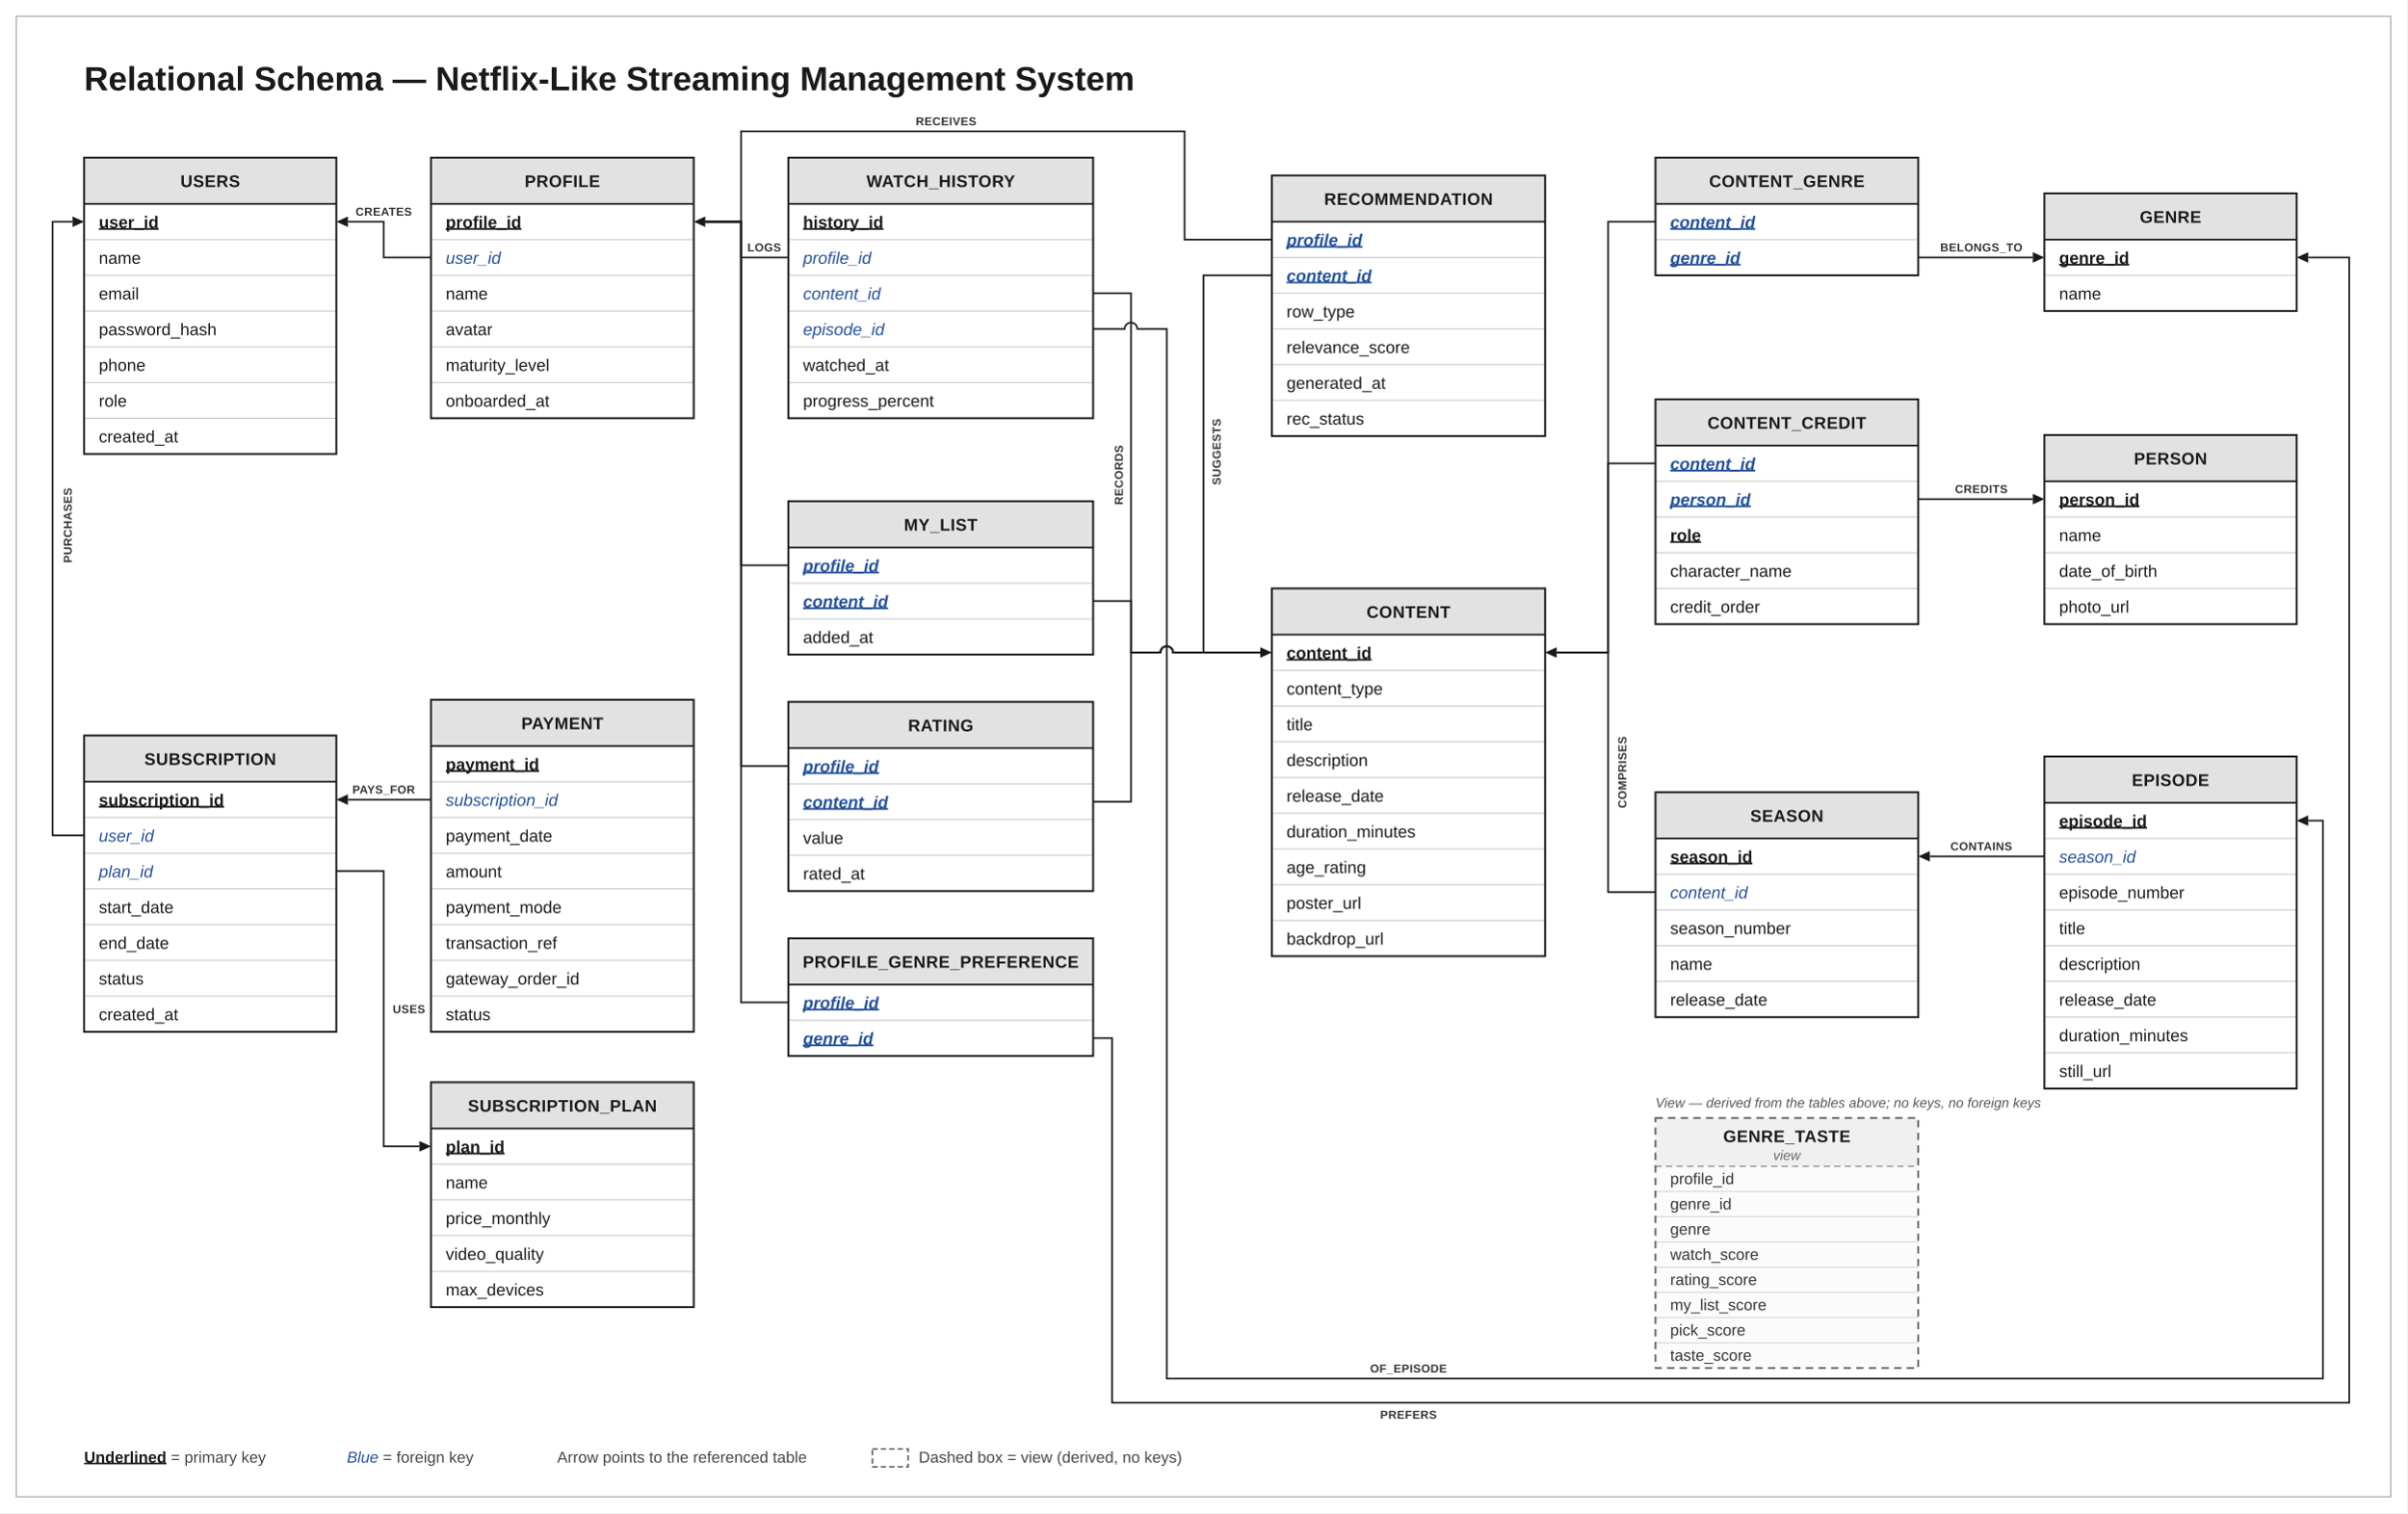
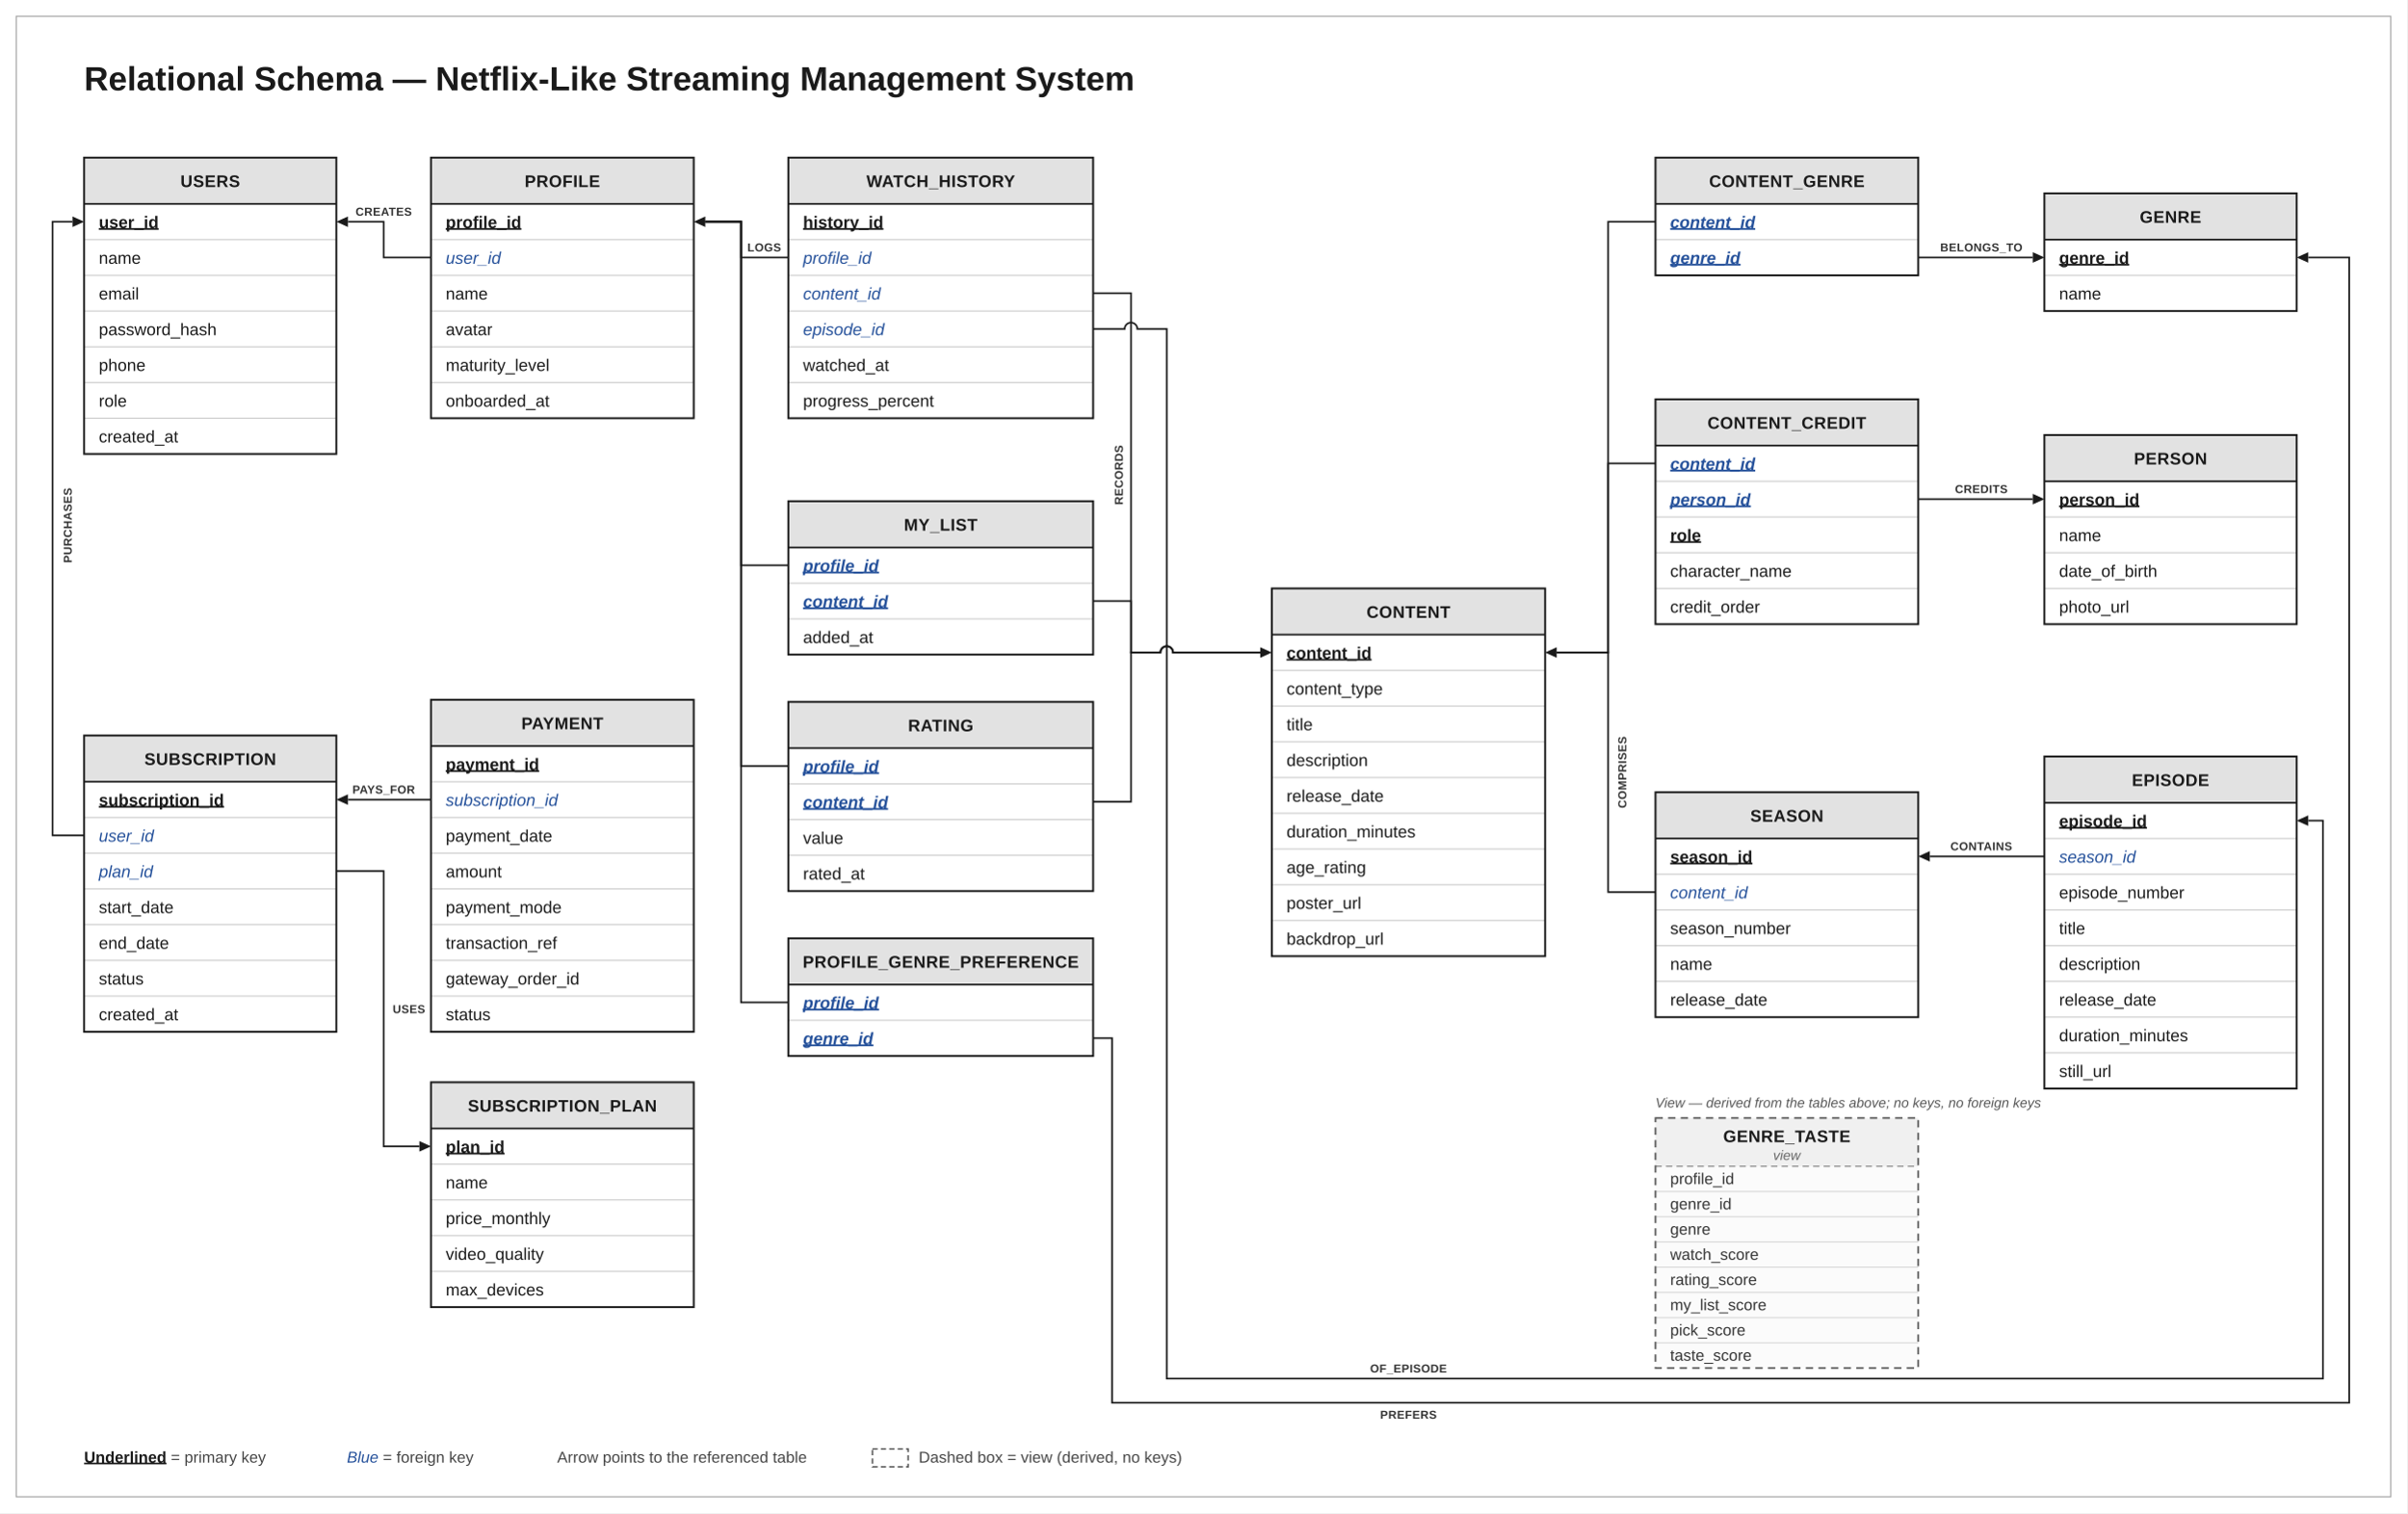
<svg xmlns="http://www.w3.org/2000/svg" width="2290" height="1440" viewBox="0 0 2290 1440" font-family="Arial, Helvetica, sans-serif">
  <defs>
    <style>.row{font-size:16px;fill:#1a1a1a}.pk{font-weight:bold;text-decoration:underline}.fk{fill:#24509a;font-style:italic}.hd{font-size:16px;font-weight:bold;fill:#1a1a1a;letter-spacing:0.4px}.lb{font-size:11px;font-weight:bold;fill:#333;letter-spacing:0.3px}.ln{fill:none;stroke:#1a1a1a;stroke-width:1.6;stroke-linejoin:miter}</style>
  </defs>
  <rect width="2290" height="1440" fill="#ffffff" />
  <rect x="15.5" y="15.5" width="2259" height="1409" fill="none" stroke="#9a9a9a" stroke-width="1" />
  <text x="80" y="86" font-size="32" font-weight="bold" fill="#1a1a1a">Relational Schema — Netflix-Like Streaming Management System</text>
  <g class="lines">
    <path class="ln" d="M410,245 L365,245 L365,211 L331,211" />
    <path class="ln" d="M80,795 L50,795 L50,211 L69,211" />
    <path class="ln" d="M320,829 L365,829 L365,1091 L399,1091" />
    <path class="ln" d="M410,761 L331,761" />
    <path class="ln" d="M750,245 L705,245 L705,211 L671,211" />
    <path class="ln" d="M750,538 L705,538 L705,211 L671,211" />
    <path class="ln" d="M750,729 L705,729 L705,211 L671,211" />
    <path class="ln" d="M750,954 L705,954 L705,211 L671,211" />
-     <path class="ln" d="M1210,228 L1127,228 L1127,125 L705,125 L705,211 L671,211" />
    <path class="ln" d="M1040,279 L1076,279 L1076,621 L1104,621 A6,6 0 0 1 1116,621 L1199,621" />
    <path class="ln" d="M1040,572 L1076,572 L1076,621 L1104,621 A6,6 0 0 1 1116,621 L1199,621" />
    <path class="ln" d="M1040,763 L1076,763 L1076,621 L1104,621 A6,6 0 0 1 1116,621 L1199,621" />
-     <path class="ln" d="M1210,262 L1145,262 L1145,621 L1199,621" />
    <path class="ln" d="M1040,313 L1070,313 A6,6 0 0 1 1082,313 L1110,313 L1110,1312 L2210,1312 L2210,781 L2196,781" />
    <path class="ln" d="M1040,988 L1058,988 L1058,1335 L2235,1335 L2235,245 L2196,245" />
    <path class="ln" d="M1575,211 L1530,211 L1530,621 L1481,621" />
    <path class="ln" d="M1575,441 L1530,441 L1530,621 L1481,621" />
    <path class="ln" d="M1575,849 L1530,849 L1530,621 L1481,621" />
    <path class="ln" d="M1825,245 L1934,245" />
    <path class="ln" d="M1825,475 L1934,475" />
    <path class="ln" d="M1945,815 L1836,815" />
  </g>
  <g fill="#1a1a1a">
    <path d="M320,211 L331,206 L331,216 Z" />
    <path d="M80,211 L69,206 L69,216 Z" />
    <path d="M410,1091 L399,1086 L399,1096 Z" />
    <path d="M320,761 L331,756 L331,766 Z" />
    <path d="M660,211 L671,206 L671,216 Z" />
    <path d="M1210,621 L1199,616 L1199,626 Z" />
    <path d="M2185,781 L2196,776 L2196,786 Z" />
    <path d="M2185,245 L2196,240 L2196,250 Z" />
    <path d="M1470,621 L1481,616 L1481,626 Z" />
    <path d="M1945,245 L1934,240 L1934,250 Z" />
    <path d="M1945,475 L1934,470 L1934,480 Z" />
    <path d="M1825,815 L1836,810 L1836,820 Z" />
  </g>
  <g id="t-users">
    <rect x="80" y="150" width="240" height="282" fill="#ffffff" />
    <rect x="80" y="150" width="240" height="44" fill="#e2e2e2" />
    <text class="hd" x="200" y="178" text-anchor="middle">USERS</text>
    <text class="row pk" x="94" y="217">user_id</text>
    <line x1="80" y1="228" x2="320" y2="228" stroke="#c9c9c9" stroke-width="1" />
    <text class="row" x="94" y="251">name</text>
    <line x1="80" y1="262" x2="320" y2="262" stroke="#c9c9c9" stroke-width="1" />
    <text class="row" x="94" y="285">email</text>
    <line x1="80" y1="296" x2="320" y2="296" stroke="#c9c9c9" stroke-width="1" />
    <text class="row" x="94" y="319">password_hash</text>
    <line x1="80" y1="330" x2="320" y2="330" stroke="#c9c9c9" stroke-width="1" />
    <text class="row" x="94" y="353">phone</text>
    <line x1="80" y1="364" x2="320" y2="364" stroke="#c9c9c9" stroke-width="1" />
    <text class="row" x="94" y="387">role</text>
    <line x1="80" y1="398" x2="320" y2="398" stroke="#c9c9c9" stroke-width="1" />
    <text class="row" x="94" y="421">created_at</text>
    <line x1="80" y1="194" x2="320" y2="194" stroke="#1a1a1a" stroke-width="1.6" />
    <rect x="80" y="150" width="240" height="282" fill="none" stroke="#1a1a1a" stroke-width="1.8" />
  </g>
  <g id="t-subscription">
    <rect x="80" y="700" width="240" height="282" fill="#ffffff" />
    <rect x="80" y="700" width="240" height="44" fill="#e2e2e2" />
    <text class="hd" x="200" y="728" text-anchor="middle">SUBSCRIPTION</text>
    <text class="row pk" x="94" y="767">subscription_id</text>
    <line x1="80" y1="778" x2="320" y2="778" stroke="#c9c9c9" stroke-width="1" />
    <text class="row fk" x="94" y="801">user_id</text>
    <line x1="80" y1="812" x2="320" y2="812" stroke="#c9c9c9" stroke-width="1" />
    <text class="row fk" x="94" y="835">plan_id</text>
    <line x1="80" y1="846" x2="320" y2="846" stroke="#c9c9c9" stroke-width="1" />
    <text class="row" x="94" y="869">start_date</text>
    <line x1="80" y1="880" x2="320" y2="880" stroke="#c9c9c9" stroke-width="1" />
    <text class="row" x="94" y="903">end_date</text>
    <line x1="80" y1="914" x2="320" y2="914" stroke="#c9c9c9" stroke-width="1" />
    <text class="row" x="94" y="937">status</text>
    <line x1="80" y1="948" x2="320" y2="948" stroke="#c9c9c9" stroke-width="1" />
    <text class="row" x="94" y="971">created_at</text>
    <line x1="80" y1="744" x2="320" y2="744" stroke="#1a1a1a" stroke-width="1.6" />
    <rect x="80" y="700" width="240" height="282" fill="none" stroke="#1a1a1a" stroke-width="1.8" />
  </g>
  <g id="t-profile">
    <rect x="410" y="150" width="250" height="248" fill="#ffffff" />
    <rect x="410" y="150" width="250" height="44" fill="#e2e2e2" />
    <text class="hd" x="535" y="178" text-anchor="middle">PROFILE</text>
    <text class="row pk" x="424" y="217">profile_id</text>
    <line x1="410" y1="228" x2="660" y2="228" stroke="#c9c9c9" stroke-width="1" />
    <text class="row fk" x="424" y="251">user_id</text>
    <line x1="410" y1="262" x2="660" y2="262" stroke="#c9c9c9" stroke-width="1" />
    <text class="row" x="424" y="285">name</text>
    <line x1="410" y1="296" x2="660" y2="296" stroke="#c9c9c9" stroke-width="1" />
    <text class="row" x="424" y="319">avatar</text>
    <line x1="410" y1="330" x2="660" y2="330" stroke="#c9c9c9" stroke-width="1" />
    <text class="row" x="424" y="353">maturity_level</text>
    <line x1="410" y1="364" x2="660" y2="364" stroke="#c9c9c9" stroke-width="1" />
    <text class="row" x="424" y="387">onboarded_at</text>
    <line x1="410" y1="194" x2="660" y2="194" stroke="#1a1a1a" stroke-width="1.6" />
    <rect x="410" y="150" width="250" height="248" fill="none" stroke="#1a1a1a" stroke-width="1.8" />
  </g>
  <g id="t-payment">
    <rect x="410" y="666" width="250" height="316" fill="#ffffff" />
    <rect x="410" y="666" width="250" height="44" fill="#e2e2e2" />
    <text class="hd" x="535" y="694" text-anchor="middle">PAYMENT</text>
    <text class="row pk" x="424" y="733">payment_id</text>
    <line x1="410" y1="744" x2="660" y2="744" stroke="#c9c9c9" stroke-width="1" />
    <text class="row fk" x="424" y="767">subscription_id</text>
    <line x1="410" y1="778" x2="660" y2="778" stroke="#c9c9c9" stroke-width="1" />
    <text class="row" x="424" y="801">payment_date</text>
    <line x1="410" y1="812" x2="660" y2="812" stroke="#c9c9c9" stroke-width="1" />
    <text class="row" x="424" y="835">amount</text>
    <line x1="410" y1="846" x2="660" y2="846" stroke="#c9c9c9" stroke-width="1" />
    <text class="row" x="424" y="869">payment_mode</text>
    <line x1="410" y1="880" x2="660" y2="880" stroke="#c9c9c9" stroke-width="1" />
    <text class="row" x="424" y="903">transaction_ref</text>
    <line x1="410" y1="914" x2="660" y2="914" stroke="#c9c9c9" stroke-width="1" />
    <text class="row" x="424" y="937">gateway_order_id</text>
    <line x1="410" y1="948" x2="660" y2="948" stroke="#c9c9c9" stroke-width="1" />
    <text class="row" x="424" y="971">status</text>
    <line x1="410" y1="710" x2="660" y2="710" stroke="#1a1a1a" stroke-width="1.6" />
    <rect x="410" y="666" width="250" height="316" fill="none" stroke="#1a1a1a" stroke-width="1.8" />
  </g>
  <g id="t-subscription_plan">
    <rect x="410" y="1030" width="250" height="214" fill="#ffffff" />
    <rect x="410" y="1030" width="250" height="44" fill="#e2e2e2" />
    <text class="hd" x="535" y="1058" text-anchor="middle">SUBSCRIPTION_PLAN</text>
    <text class="row pk" x="424" y="1097">plan_id</text>
    <line x1="410" y1="1108" x2="660" y2="1108" stroke="#c9c9c9" stroke-width="1" />
    <text class="row" x="424" y="1131">name</text>
    <line x1="410" y1="1142" x2="660" y2="1142" stroke="#c9c9c9" stroke-width="1" />
    <text class="row" x="424" y="1165">price_monthly</text>
    <line x1="410" y1="1176" x2="660" y2="1176" stroke="#c9c9c9" stroke-width="1" />
    <text class="row" x="424" y="1199">video_quality</text>
    <line x1="410" y1="1210" x2="660" y2="1210" stroke="#c9c9c9" stroke-width="1" />
    <text class="row" x="424" y="1233">max_devices</text>
    <line x1="410" y1="1074" x2="660" y2="1074" stroke="#1a1a1a" stroke-width="1.6" />
    <rect x="410" y="1030" width="250" height="214" fill="none" stroke="#1a1a1a" stroke-width="1.8" />
  </g>
  <g id="t-watch_history">
    <rect x="750" y="150" width="290" height="248" fill="#ffffff" />
    <rect x="750" y="150" width="290" height="44" fill="#e2e2e2" />
    <text class="hd" x="895" y="178" text-anchor="middle">WATCH_HISTORY</text>
    <text class="row pk" x="764" y="217">history_id</text>
    <line x1="750" y1="228" x2="1040" y2="228" stroke="#c9c9c9" stroke-width="1" />
    <text class="row fk" x="764" y="251">profile_id</text>
    <line x1="750" y1="262" x2="1040" y2="262" stroke="#c9c9c9" stroke-width="1" />
    <text class="row fk" x="764" y="285">content_id</text>
    <line x1="750" y1="296" x2="1040" y2="296" stroke="#c9c9c9" stroke-width="1" />
    <text class="row fk" x="764" y="319">episode_id</text>
    <line x1="750" y1="330" x2="1040" y2="330" stroke="#c9c9c9" stroke-width="1" />
    <text class="row" x="764" y="353">watched_at</text>
    <line x1="750" y1="364" x2="1040" y2="364" stroke="#c9c9c9" stroke-width="1" />
    <text class="row" x="764" y="387">progress_percent</text>
    <line x1="750" y1="194" x2="1040" y2="194" stroke="#1a1a1a" stroke-width="1.6" />
    <rect x="750" y="150" width="290" height="248" fill="none" stroke="#1a1a1a" stroke-width="1.8" />
  </g>
  <g id="t-my_list">
    <rect x="750" y="477" width="290" height="146" fill="#ffffff" />
    <rect x="750" y="477" width="290" height="44" fill="#e2e2e2" />
    <text class="hd" x="895" y="505" text-anchor="middle">MY_LIST</text>
    <text class="row pk fk" x="764" y="544">profile_id</text>
    <line x1="750" y1="555" x2="1040" y2="555" stroke="#c9c9c9" stroke-width="1" />
    <text class="row pk fk" x="764" y="578">content_id</text>
    <line x1="750" y1="589" x2="1040" y2="589" stroke="#c9c9c9" stroke-width="1" />
    <text class="row" x="764" y="612">added_at</text>
    <line x1="750" y1="521" x2="1040" y2="521" stroke="#1a1a1a" stroke-width="1.6" />
    <rect x="750" y="477" width="290" height="146" fill="none" stroke="#1a1a1a" stroke-width="1.8" />
  </g>
  <g id="t-rating">
    <rect x="750" y="668" width="290" height="180" fill="#ffffff" />
    <rect x="750" y="668" width="290" height="44" fill="#e2e2e2" />
    <text class="hd" x="895" y="696" text-anchor="middle">RATING</text>
    <text class="row pk fk" x="764" y="735">profile_id</text>
    <line x1="750" y1="746" x2="1040" y2="746" stroke="#c9c9c9" stroke-width="1" />
    <text class="row pk fk" x="764" y="769">content_id</text>
    <line x1="750" y1="780" x2="1040" y2="780" stroke="#c9c9c9" stroke-width="1" />
    <text class="row" x="764" y="803">value</text>
    <line x1="750" y1="814" x2="1040" y2="814" stroke="#c9c9c9" stroke-width="1" />
    <text class="row" x="764" y="837">rated_at</text>
    <line x1="750" y1="712" x2="1040" y2="712" stroke="#1a1a1a" stroke-width="1.6" />
    <rect x="750" y="668" width="290" height="180" fill="none" stroke="#1a1a1a" stroke-width="1.8" />
  </g>
  <g id="t-profile_genre_preference">
    <rect x="750" y="893" width="290" height="112" fill="#ffffff" />
    <rect x="750" y="893" width="290" height="44" fill="#e2e2e2" />
    <text class="hd" x="895" y="921" text-anchor="middle">PROFILE_GENRE_PREFERENCE</text>
    <text class="row pk fk" x="764" y="960">profile_id</text>
    <line x1="750" y1="971" x2="1040" y2="971" stroke="#c9c9c9" stroke-width="1" />
    <text class="row pk fk" x="764" y="994">genre_id</text>
    <line x1="750" y1="937" x2="1040" y2="937" stroke="#1a1a1a" stroke-width="1.6" />
    <rect x="750" y="893" width="290" height="112" fill="none" stroke="#1a1a1a" stroke-width="1.8" />
-   </g>
-   <g id="t-recommendation">
-     <rect x="1210" y="167" width="260" height="248" fill="#ffffff" />
-     <rect x="1210" y="167" width="260" height="44" fill="#e2e2e2" />
-     <text class="hd" x="1340" y="195" text-anchor="middle">RECOMMENDATION</text>
-     <text class="row pk fk" x="1224" y="234">profile_id</text>
-     <line x1="1210" y1="245" x2="1470" y2="245" stroke="#c9c9c9" stroke-width="1" />
-     <text class="row pk fk" x="1224" y="268">content_id</text>
-     <line x1="1210" y1="279" x2="1470" y2="279" stroke="#c9c9c9" stroke-width="1" />
-     <text class="row" x="1224" y="302">row_type</text>
-     <line x1="1210" y1="313" x2="1470" y2="313" stroke="#c9c9c9" stroke-width="1" />
-     <text class="row" x="1224" y="336">relevance_score</text>
-     <line x1="1210" y1="347" x2="1470" y2="347" stroke="#c9c9c9" stroke-width="1" />
-     <text class="row" x="1224" y="370">generated_at</text>
-     <line x1="1210" y1="381" x2="1470" y2="381" stroke="#c9c9c9" stroke-width="1" />
-     <text class="row" x="1224" y="404">rec_status</text>
-     <line x1="1210" y1="211" x2="1470" y2="211" stroke="#1a1a1a" stroke-width="1.6" />
-     <rect x="1210" y="167" width="260" height="248" fill="none" stroke="#1a1a1a" stroke-width="1.8" />
  </g>
  <g id="t-content">
    <rect x="1210" y="560" width="260" height="350" fill="#ffffff" />
    <rect x="1210" y="560" width="260" height="44" fill="#e2e2e2" />
    <text class="hd" x="1340" y="588" text-anchor="middle">CONTENT</text>
    <text class="row pk" x="1224" y="627">content_id</text>
    <line x1="1210" y1="638" x2="1470" y2="638" stroke="#c9c9c9" stroke-width="1" />
    <text class="row" x="1224" y="661">content_type</text>
    <line x1="1210" y1="672" x2="1470" y2="672" stroke="#c9c9c9" stroke-width="1" />
    <text class="row" x="1224" y="695">title</text>
    <line x1="1210" y1="706" x2="1470" y2="706" stroke="#c9c9c9" stroke-width="1" />
    <text class="row" x="1224" y="729">description</text>
    <line x1="1210" y1="740" x2="1470" y2="740" stroke="#c9c9c9" stroke-width="1" />
    <text class="row" x="1224" y="763">release_date</text>
    <line x1="1210" y1="774" x2="1470" y2="774" stroke="#c9c9c9" stroke-width="1" />
    <text class="row" x="1224" y="797">duration_minutes</text>
    <line x1="1210" y1="808" x2="1470" y2="808" stroke="#c9c9c9" stroke-width="1" />
    <text class="row" x="1224" y="831">age_rating</text>
    <line x1="1210" y1="842" x2="1470" y2="842" stroke="#c9c9c9" stroke-width="1" />
    <text class="row" x="1224" y="865">poster_url</text>
    <line x1="1210" y1="876" x2="1470" y2="876" stroke="#c9c9c9" stroke-width="1" />
    <text class="row" x="1224" y="899">backdrop_url</text>
    <line x1="1210" y1="604" x2="1470" y2="604" stroke="#1a1a1a" stroke-width="1.6" />
    <rect x="1210" y="560" width="260" height="350" fill="none" stroke="#1a1a1a" stroke-width="1.8" />
  </g>
  <g id="t-content_genre">
    <rect x="1575" y="150" width="250" height="112" fill="#ffffff" />
    <rect x="1575" y="150" width="250" height="44" fill="#e2e2e2" />
    <text class="hd" x="1700" y="178" text-anchor="middle">CONTENT_GENRE</text>
    <text class="row pk fk" x="1589" y="217">content_id</text>
    <line x1="1575" y1="228" x2="1825" y2="228" stroke="#c9c9c9" stroke-width="1" />
    <text class="row pk fk" x="1589" y="251">genre_id</text>
    <line x1="1575" y1="194" x2="1825" y2="194" stroke="#1a1a1a" stroke-width="1.6" />
    <rect x="1575" y="150" width="250" height="112" fill="none" stroke="#1a1a1a" stroke-width="1.8" />
  </g>
  <g id="t-content_credit">
    <rect x="1575" y="380" width="250" height="214" fill="#ffffff" />
    <rect x="1575" y="380" width="250" height="44" fill="#e2e2e2" />
    <text class="hd" x="1700" y="408" text-anchor="middle">CONTENT_CREDIT</text>
    <text class="row pk fk" x="1589" y="447">content_id</text>
    <line x1="1575" y1="458" x2="1825" y2="458" stroke="#c9c9c9" stroke-width="1" />
    <text class="row pk fk" x="1589" y="481">person_id</text>
    <line x1="1575" y1="492" x2="1825" y2="492" stroke="#c9c9c9" stroke-width="1" />
    <text class="row pk" x="1589" y="515">role</text>
    <line x1="1575" y1="526" x2="1825" y2="526" stroke="#c9c9c9" stroke-width="1" />
    <text class="row" x="1589" y="549">character_name</text>
    <line x1="1575" y1="560" x2="1825" y2="560" stroke="#c9c9c9" stroke-width="1" />
    <text class="row" x="1589" y="583">credit_order</text>
    <line x1="1575" y1="424" x2="1825" y2="424" stroke="#1a1a1a" stroke-width="1.6" />
    <rect x="1575" y="380" width="250" height="214" fill="none" stroke="#1a1a1a" stroke-width="1.8" />
  </g>
  <g id="t-season">
    <rect x="1575" y="754" width="250" height="214" fill="#ffffff" />
    <rect x="1575" y="754" width="250" height="44" fill="#e2e2e2" />
    <text class="hd" x="1700" y="782" text-anchor="middle">SEASON</text>
    <text class="row pk" x="1589" y="821">season_id</text>
    <line x1="1575" y1="832" x2="1825" y2="832" stroke="#c9c9c9" stroke-width="1" />
    <text class="row fk" x="1589" y="855">content_id</text>
    <line x1="1575" y1="866" x2="1825" y2="866" stroke="#c9c9c9" stroke-width="1" />
    <text class="row" x="1589" y="889">season_number</text>
    <line x1="1575" y1="900" x2="1825" y2="900" stroke="#c9c9c9" stroke-width="1" />
    <text class="row" x="1589" y="923">name</text>
    <line x1="1575" y1="934" x2="1825" y2="934" stroke="#c9c9c9" stroke-width="1" />
    <text class="row" x="1589" y="957">release_date</text>
    <line x1="1575" y1="798" x2="1825" y2="798" stroke="#1a1a1a" stroke-width="1.6" />
    <rect x="1575" y="754" width="250" height="214" fill="none" stroke="#1a1a1a" stroke-width="1.8" />
  </g>
  <g id="t-genre">
    <rect x="1945" y="184" width="240" height="112" fill="#ffffff" />
    <rect x="1945" y="184" width="240" height="44" fill="#e2e2e2" />
    <text class="hd" x="2065" y="212" text-anchor="middle">GENRE</text>
    <text class="row pk" x="1959" y="251">genre_id</text>
    <line x1="1945" y1="262" x2="2185" y2="262" stroke="#c9c9c9" stroke-width="1" />
    <text class="row" x="1959" y="285">name</text>
    <line x1="1945" y1="228" x2="2185" y2="228" stroke="#1a1a1a" stroke-width="1.6" />
    <rect x="1945" y="184" width="240" height="112" fill="none" stroke="#1a1a1a" stroke-width="1.8" />
  </g>
  <g id="t-person">
    <rect x="1945" y="414" width="240" height="180" fill="#ffffff" />
    <rect x="1945" y="414" width="240" height="44" fill="#e2e2e2" />
    <text class="hd" x="2065" y="442" text-anchor="middle">PERSON</text>
    <text class="row pk" x="1959" y="481">person_id</text>
    <line x1="1945" y1="492" x2="2185" y2="492" stroke="#c9c9c9" stroke-width="1" />
    <text class="row" x="1959" y="515">name</text>
    <line x1="1945" y1="526" x2="2185" y2="526" stroke="#c9c9c9" stroke-width="1" />
    <text class="row" x="1959" y="549">date_of_birth</text>
    <line x1="1945" y1="560" x2="2185" y2="560" stroke="#c9c9c9" stroke-width="1" />
    <text class="row" x="1959" y="583">photo_url</text>
    <line x1="1945" y1="458" x2="2185" y2="458" stroke="#1a1a1a" stroke-width="1.6" />
    <rect x="1945" y="414" width="240" height="180" fill="none" stroke="#1a1a1a" stroke-width="1.8" />
  </g>
  <g id="t-episode">
    <rect x="1945" y="720" width="240" height="316" fill="#ffffff" />
    <rect x="1945" y="720" width="240" height="44" fill="#e2e2e2" />
    <text class="hd" x="2065" y="748" text-anchor="middle">EPISODE</text>
    <text class="row pk" x="1959" y="787">episode_id</text>
    <line x1="1945" y1="798" x2="2185" y2="798" stroke="#c9c9c9" stroke-width="1" />
    <text class="row fk" x="1959" y="821">season_id</text>
    <line x1="1945" y1="832" x2="2185" y2="832" stroke="#c9c9c9" stroke-width="1" />
    <text class="row" x="1959" y="855">episode_number</text>
    <line x1="1945" y1="866" x2="2185" y2="866" stroke="#c9c9c9" stroke-width="1" />
    <text class="row" x="1959" y="889">title</text>
    <line x1="1945" y1="900" x2="2185" y2="900" stroke="#c9c9c9" stroke-width="1" />
    <text class="row" x="1959" y="923">description</text>
    <line x1="1945" y1="934" x2="2185" y2="934" stroke="#c9c9c9" stroke-width="1" />
    <text class="row" x="1959" y="957">release_date</text>
    <line x1="1945" y1="968" x2="2185" y2="968" stroke="#c9c9c9" stroke-width="1" />
    <text class="row" x="1959" y="991">duration_minutes</text>
    <line x1="1945" y1="1002" x2="2185" y2="1002" stroke="#c9c9c9" stroke-width="1" />
    <text class="row" x="1959" y="1025">still_url</text>
    <line x1="1945" y1="764" x2="2185" y2="764" stroke="#1a1a1a" stroke-width="1.6" />
    <rect x="1945" y="720" width="240" height="316" fill="none" stroke="#1a1a1a" stroke-width="1.8" />
  </g>
  <g id="views">
    <text x="1575" y="1054" font-size="13" font-style="italic" fill="#555">View — derived from the tables above; no keys, no foreign keys</text>
    <rect x="1575" y="1064" width="250" height="238" fill="#fbfbfb" />
    <rect x="1575" y="1064" width="250" height="46" fill="#f0f0f0" />
    <text class="hd" x="1700" y="1087" text-anchor="middle" fill="#333">GENRE_TASTE</text>
    <text x="1700" y="1104" text-anchor="middle" font-size="13" font-style="italic" fill="#666">view</text>
    <text x="1589" y="1127" font-size="15" fill="#333">profile_id</text>
    <text x="1589" y="1151" font-size="15" fill="#333">genre_id</text>
    <line x1="1575" y1="1134" x2="1825" y2="1134" stroke="#d6d6d6" stroke-width="1" />
    <text x="1589" y="1175" font-size="15" fill="#333">genre</text>
    <line x1="1575" y1="1158" x2="1825" y2="1158" stroke="#d6d6d6" stroke-width="1" />
    <text x="1589" y="1199" font-size="15" fill="#333">watch_score</text>
    <line x1="1575" y1="1182" x2="1825" y2="1182" stroke="#d6d6d6" stroke-width="1" />
    <text x="1589" y="1223" font-size="15" fill="#333">rating_score</text>
    <line x1="1575" y1="1206" x2="1825" y2="1206" stroke="#d6d6d6" stroke-width="1" />
    <text x="1589" y="1247" font-size="15" fill="#333">my_list_score</text>
    <line x1="1575" y1="1230" x2="1825" y2="1230" stroke="#d6d6d6" stroke-width="1" />
    <text x="1589" y="1271" font-size="15" fill="#333">pick_score</text>
    <line x1="1575" y1="1254" x2="1825" y2="1254" stroke="#d6d6d6" stroke-width="1" />
    <text x="1589" y="1295" font-size="15" fill="#333">taste_score</text>
    <line x1="1575" y1="1278" x2="1825" y2="1278" stroke="#d6d6d6" stroke-width="1" />
    <line x1="1575" y1="1110" x2="1825" y2="1110" stroke="#777" stroke-width="1" stroke-dasharray="6 4" />
    <rect x="1575" y="1064" width="250" height="238" fill="none" stroke="#555" stroke-width="1.6" stroke-dasharray="7 5" />
  </g>
  <g class="labels">
    <text class="lb" x="365" y="205.25" text-anchor="middle">CREATES</text>
    <text class="lb" x="68.25" y="500" text-anchor="middle" transform="rotate(-90 68.25 500)">PURCHASES</text>
    <text class="lb" x="365" y="755.25" text-anchor="middle">PAYS_FOR</text>
    <text class="lb" x="389" y="964.25" text-anchor="middle">USES</text>
    <text class="lb" x="727" y="239.25" text-anchor="middle">LOGS</text>
-     <text class="lb" x="900" y="119.25" text-anchor="middle">RECEIVES</text>
    <text class="lb" x="1068.25" y="452" text-anchor="middle" transform="rotate(-90 1068.25 452)">RECORDS</text>
-     <text class="lb" x="1161.25" y="430" text-anchor="middle" transform="rotate(-90 1161.25 430)">SUGGESTS</text>
    <text class="lb" x="1340" y="1306.25" text-anchor="middle">OF_EPISODE</text>
    <text class="lb" x="1340" y="1350.25" text-anchor="middle">PREFERS</text>
    <text class="lb" x="1547.25" y="735" text-anchor="middle" transform="rotate(-90 1547.25 735)">COMPRISES</text>
    <text class="lb" x="1885" y="239.25" text-anchor="middle">BELONGS_TO</text>
    <text class="lb" x="1885" y="469.25" text-anchor="middle">CREDITS</text>
    <text class="lb" x="1885" y="809.25" text-anchor="middle">CONTAINS</text>
  </g>
  <g font-size="15" fill="#444">
    <text x="80" y="1392">
      <tspan font-weight="bold" text-decoration="underline" fill="#1a1a1a">Underlined</tspan> = primary key</text>
    <text x="330" y="1392">
      <tspan font-style="italic" fill="#24509a">Blue</tspan> = foreign key</text>
    <text x="530" y="1392">Arrow points to the referenced table</text>
    <rect x="830" y="1379" width="34" height="17" fill="none" stroke="#555" stroke-width="1.4" stroke-dasharray="5 3" />
    <text x="874" y="1392">Dashed box = view (derived, no keys)</text>
  </g>
</svg>
